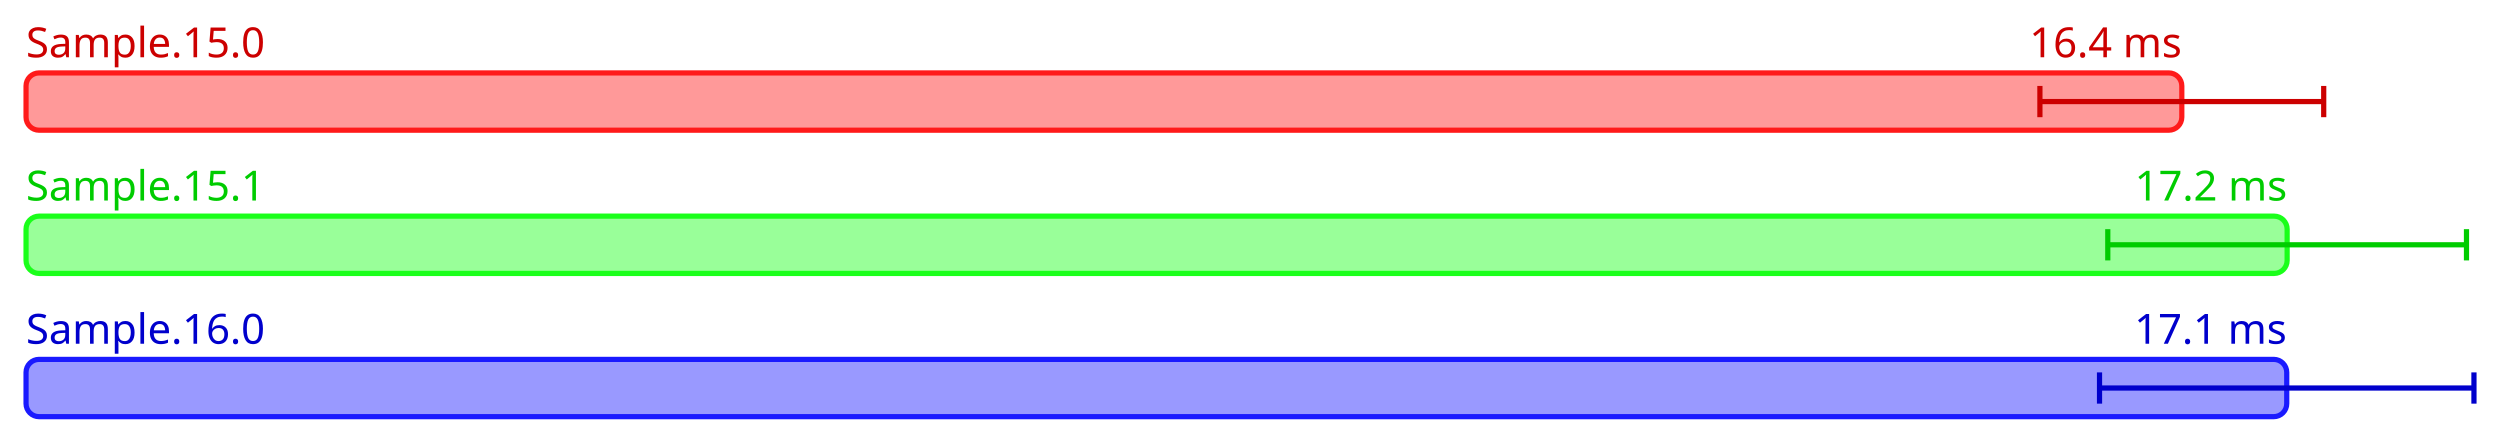
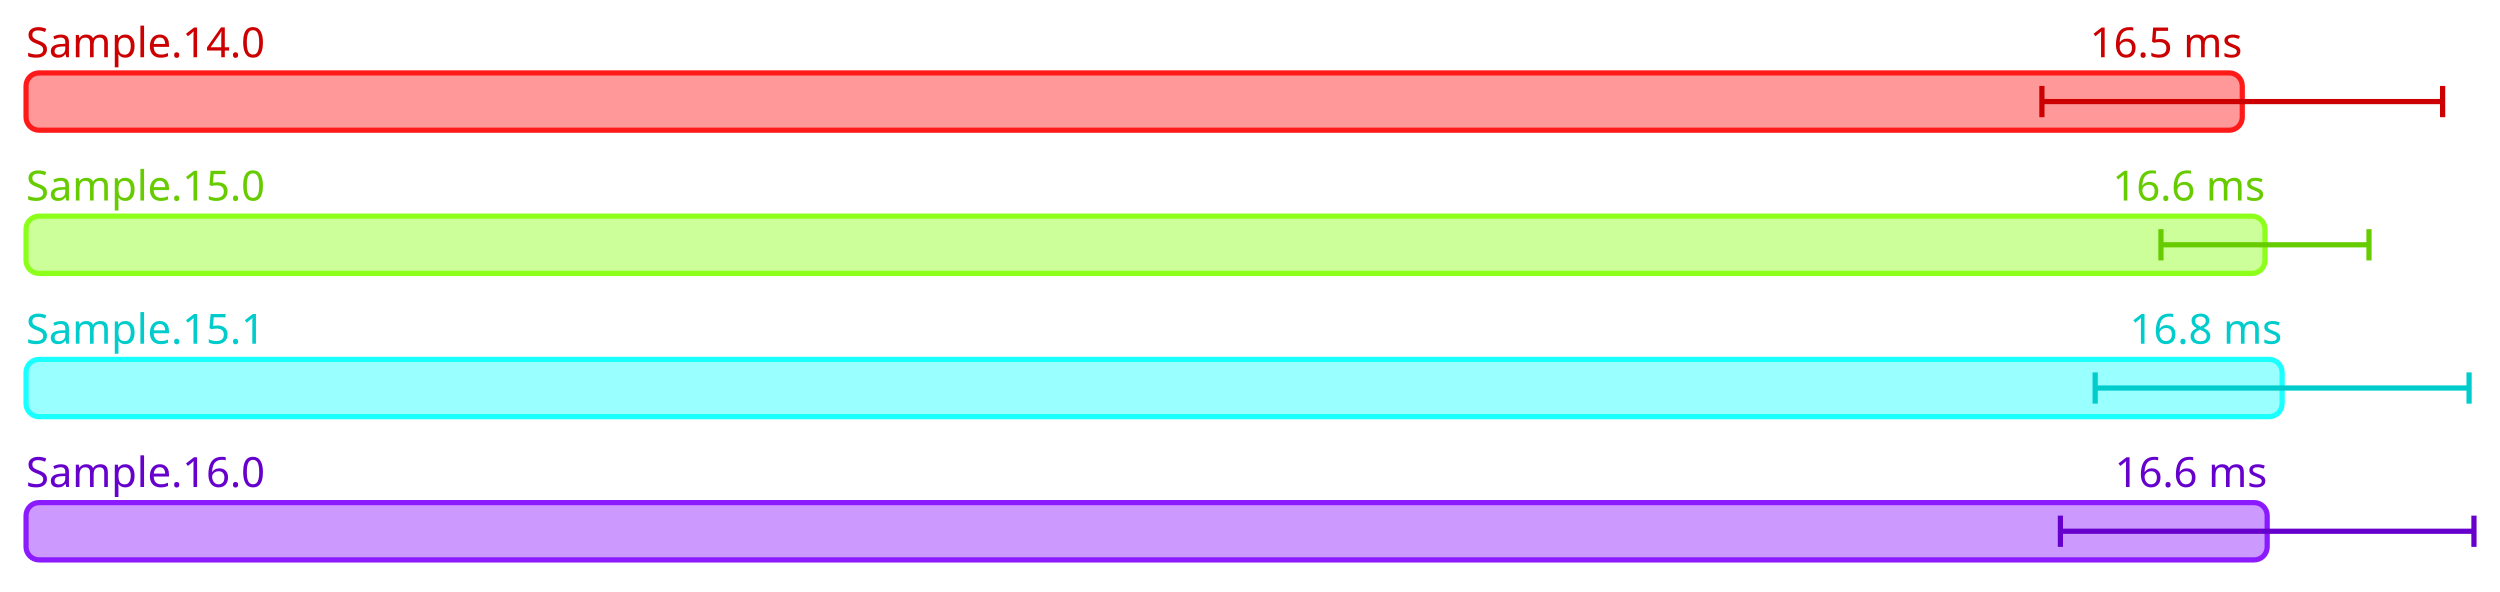
- <svg xmlns="http://www.w3.org/2000/svg" height="172" width="960.0" font-size="16" font-family="sans-serif" stroke-width="2">
+ <svg xmlns="http://www.w3.org/2000/svg" height="227" width="960.0" font-size="16" font-family="sans-serif" stroke-width="2">
  <g transform="translate(10.0 0)">
    <g fill="hsl(0, 100%, 40%)">
-       <text y="22">Sample.15.0</text>
-       <text y="22" x="827.815" text-anchor="end">16.4 ms</text>
+       <text y="22">Sample.14.0</text>
+       <text y="22" x="851.029" text-anchor="end">16.5 ms</text>
    </g>
    <g>
-       <rect y="28" rx="5" height="22" width="827.815" fill="hsl(0, 100%, 80%)" stroke="hsl(0, 100%, 55%)" />
+       <rect y="28" rx="5" height="22" width="851.029" fill="hsl(0, 100%, 80%)" stroke="hsl(0, 100%, 55%)" />
      <g stroke="hsl(0, 100%, 40%)">
-         <line x1="773.325" x2="882.304" y1="39" y2="39" />
-         <line x1="773.325" x2="773.325" y1="33" y2="45" />
-         <line x1="882.304" x2="882.304" y1="33" y2="45" />
+         <line x1="774.093" x2="927.965" y1="39" y2="39" />
+         <line x1="774.093" x2="774.093" y1="33" y2="45" />
+         <line x1="927.965" x2="927.965" y1="33" y2="45" />
      </g>
    </g>
-     <g fill="hsl(120, 100%, 40%)">
-       <text y="77">Sample.15.1</text>
-       <text y="77" x="868.261" text-anchor="end">17.2 ms</text>
+     <g fill="hsl(90, 100%, 40%)">
+       <text y="77">Sample.15.0</text>
+       <text y="77" x="859.749" text-anchor="end">16.6 ms</text>
    </g>
    <g>
-       <rect y="83" rx="5" height="22" width="868.261" fill="hsl(120, 100%, 80%)" stroke="hsl(120, 100%, 55%)" />
-       <g stroke="hsl(120, 100%, 40%)">
-         <line x1="799.393" x2="937.13" y1="94" y2="94" />
-         <line x1="799.393" x2="799.393" y1="88" y2="100" />
-         <line x1="937.13" x2="937.13" y1="88" y2="100" />
+       <rect y="83" rx="5" height="22" width="859.749" fill="hsl(90, 100%, 80%)" stroke="hsl(90, 100%, 55%)" />
+       <g stroke="hsl(90, 100%, 40%)">
+         <line x1="819.805" x2="899.693" y1="94" y2="94" />
+         <line x1="819.805" x2="819.805" y1="88" y2="100" />
+         <line x1="899.693" x2="899.693" y1="88" y2="100" />
      </g>
    </g>
-     <g fill="hsl(240, 100%, 40%)">
-       <text y="132">Sample.16.0</text>
-       <text y="132" x="868.107" text-anchor="end">17.1 ms</text>
+     <g fill="hsl(180, 100%, 40%)">
+       <text y="132">Sample.15.1</text>
+       <text y="132" x="866.336" text-anchor="end">16.8 ms</text>
    </g>
    <g>
-       <rect y="138" rx="5" height="22" width="868.107" fill="hsl(240, 100%, 80%)" stroke="hsl(240, 100%, 55%)" />
-       <g stroke="hsl(240, 100%, 40%)">
-         <line x1="796.215" x2="940.0" y1="149" y2="149" />
-         <line x1="796.215" x2="796.215" y1="143" y2="155" />
-         <line x1="940.0" x2="940.0" y1="143" y2="155" />
+       <rect y="138" rx="5" height="22" width="866.336" fill="hsl(180, 100%, 80%)" stroke="hsl(180, 100%, 55%)" />
+       <g stroke="hsl(180, 100%, 40%)">
+         <line x1="794.547" x2="938.125" y1="149" y2="149" />
+         <line x1="794.547" x2="794.547" y1="143" y2="155" />
+         <line x1="938.125" x2="938.125" y1="143" y2="155" />
+       </g>
+     </g>
+     <g fill="hsl(270, 100%, 40%)">
+       <text y="187">Sample.16.0</text>
+       <text y="187" x="860.599" text-anchor="end">16.6 ms</text>
+     </g>
+     <g>
+       <rect y="193" rx="5" height="22" width="860.599" fill="hsl(270, 100%, 80%)" stroke="hsl(270, 100%, 55%)" />
+       <g stroke="hsl(270, 100%, 40%)">
+         <line x1="781.198" x2="940.0" y1="204" y2="204" />
+         <line x1="781.198" x2="781.198" y1="198" y2="210" />
+         <line x1="940.0" x2="940.0" y1="198" y2="210" />
      </g>
    </g>
  </g>
</svg>
